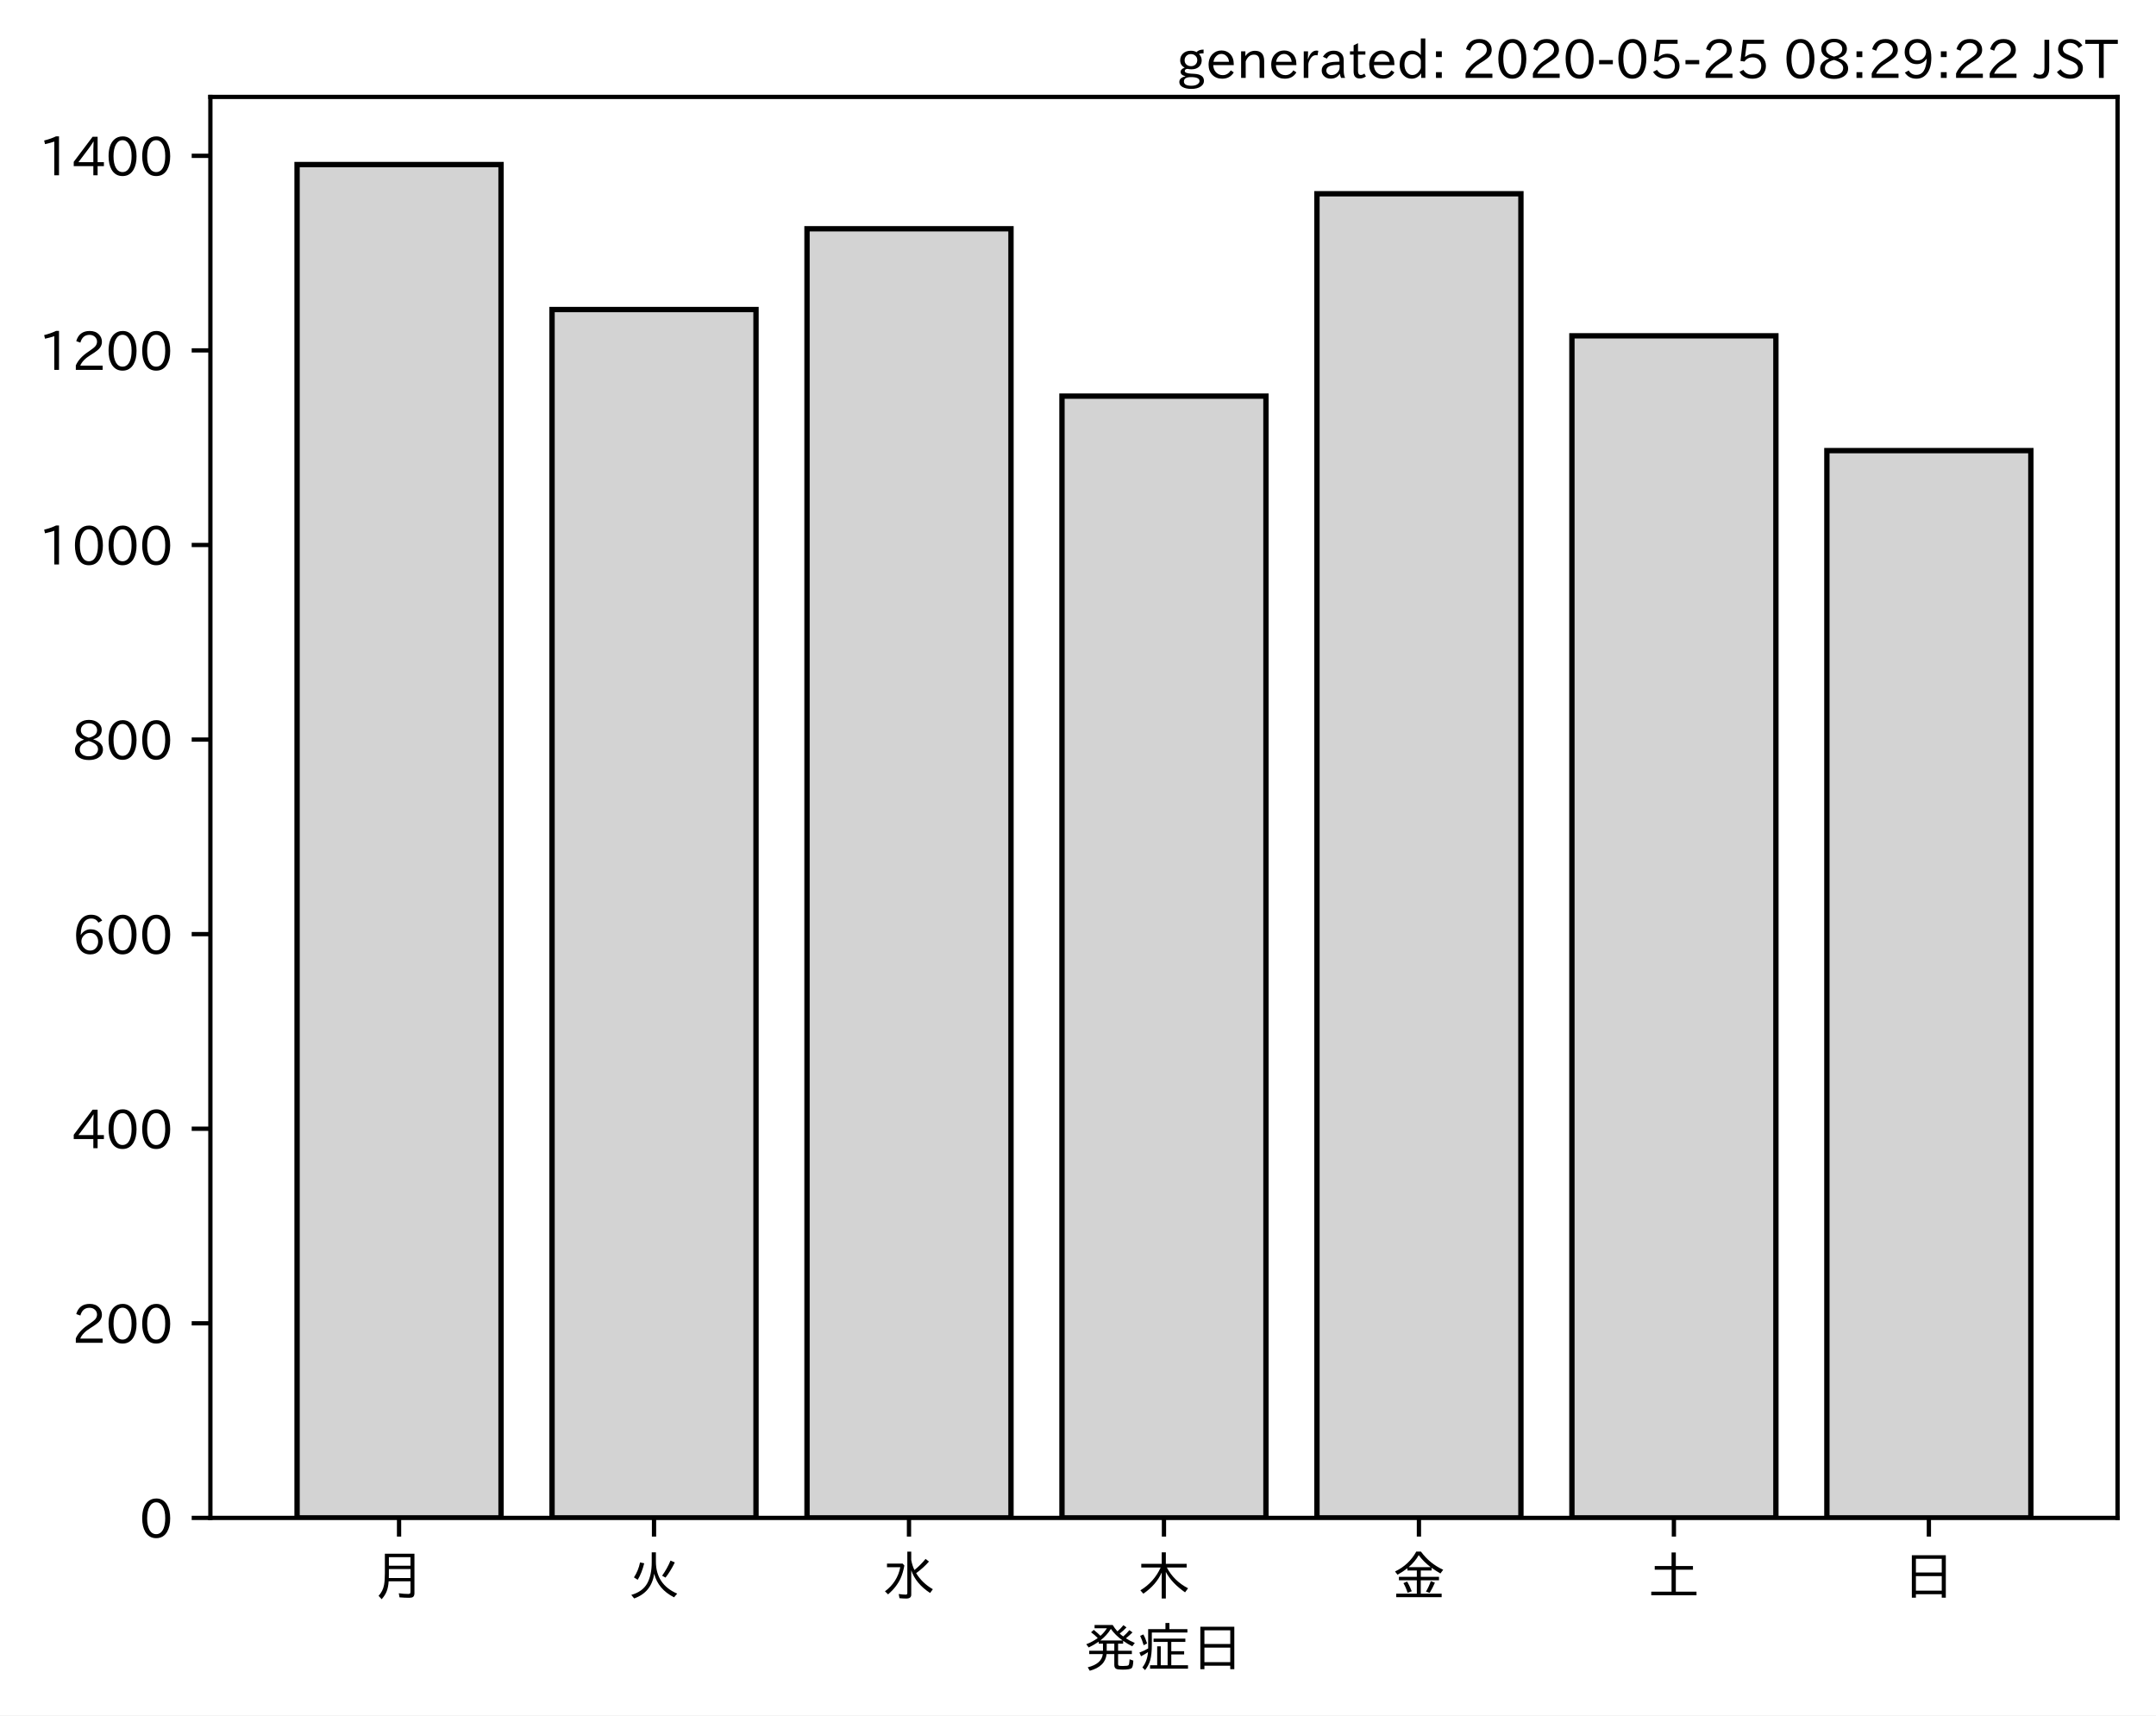
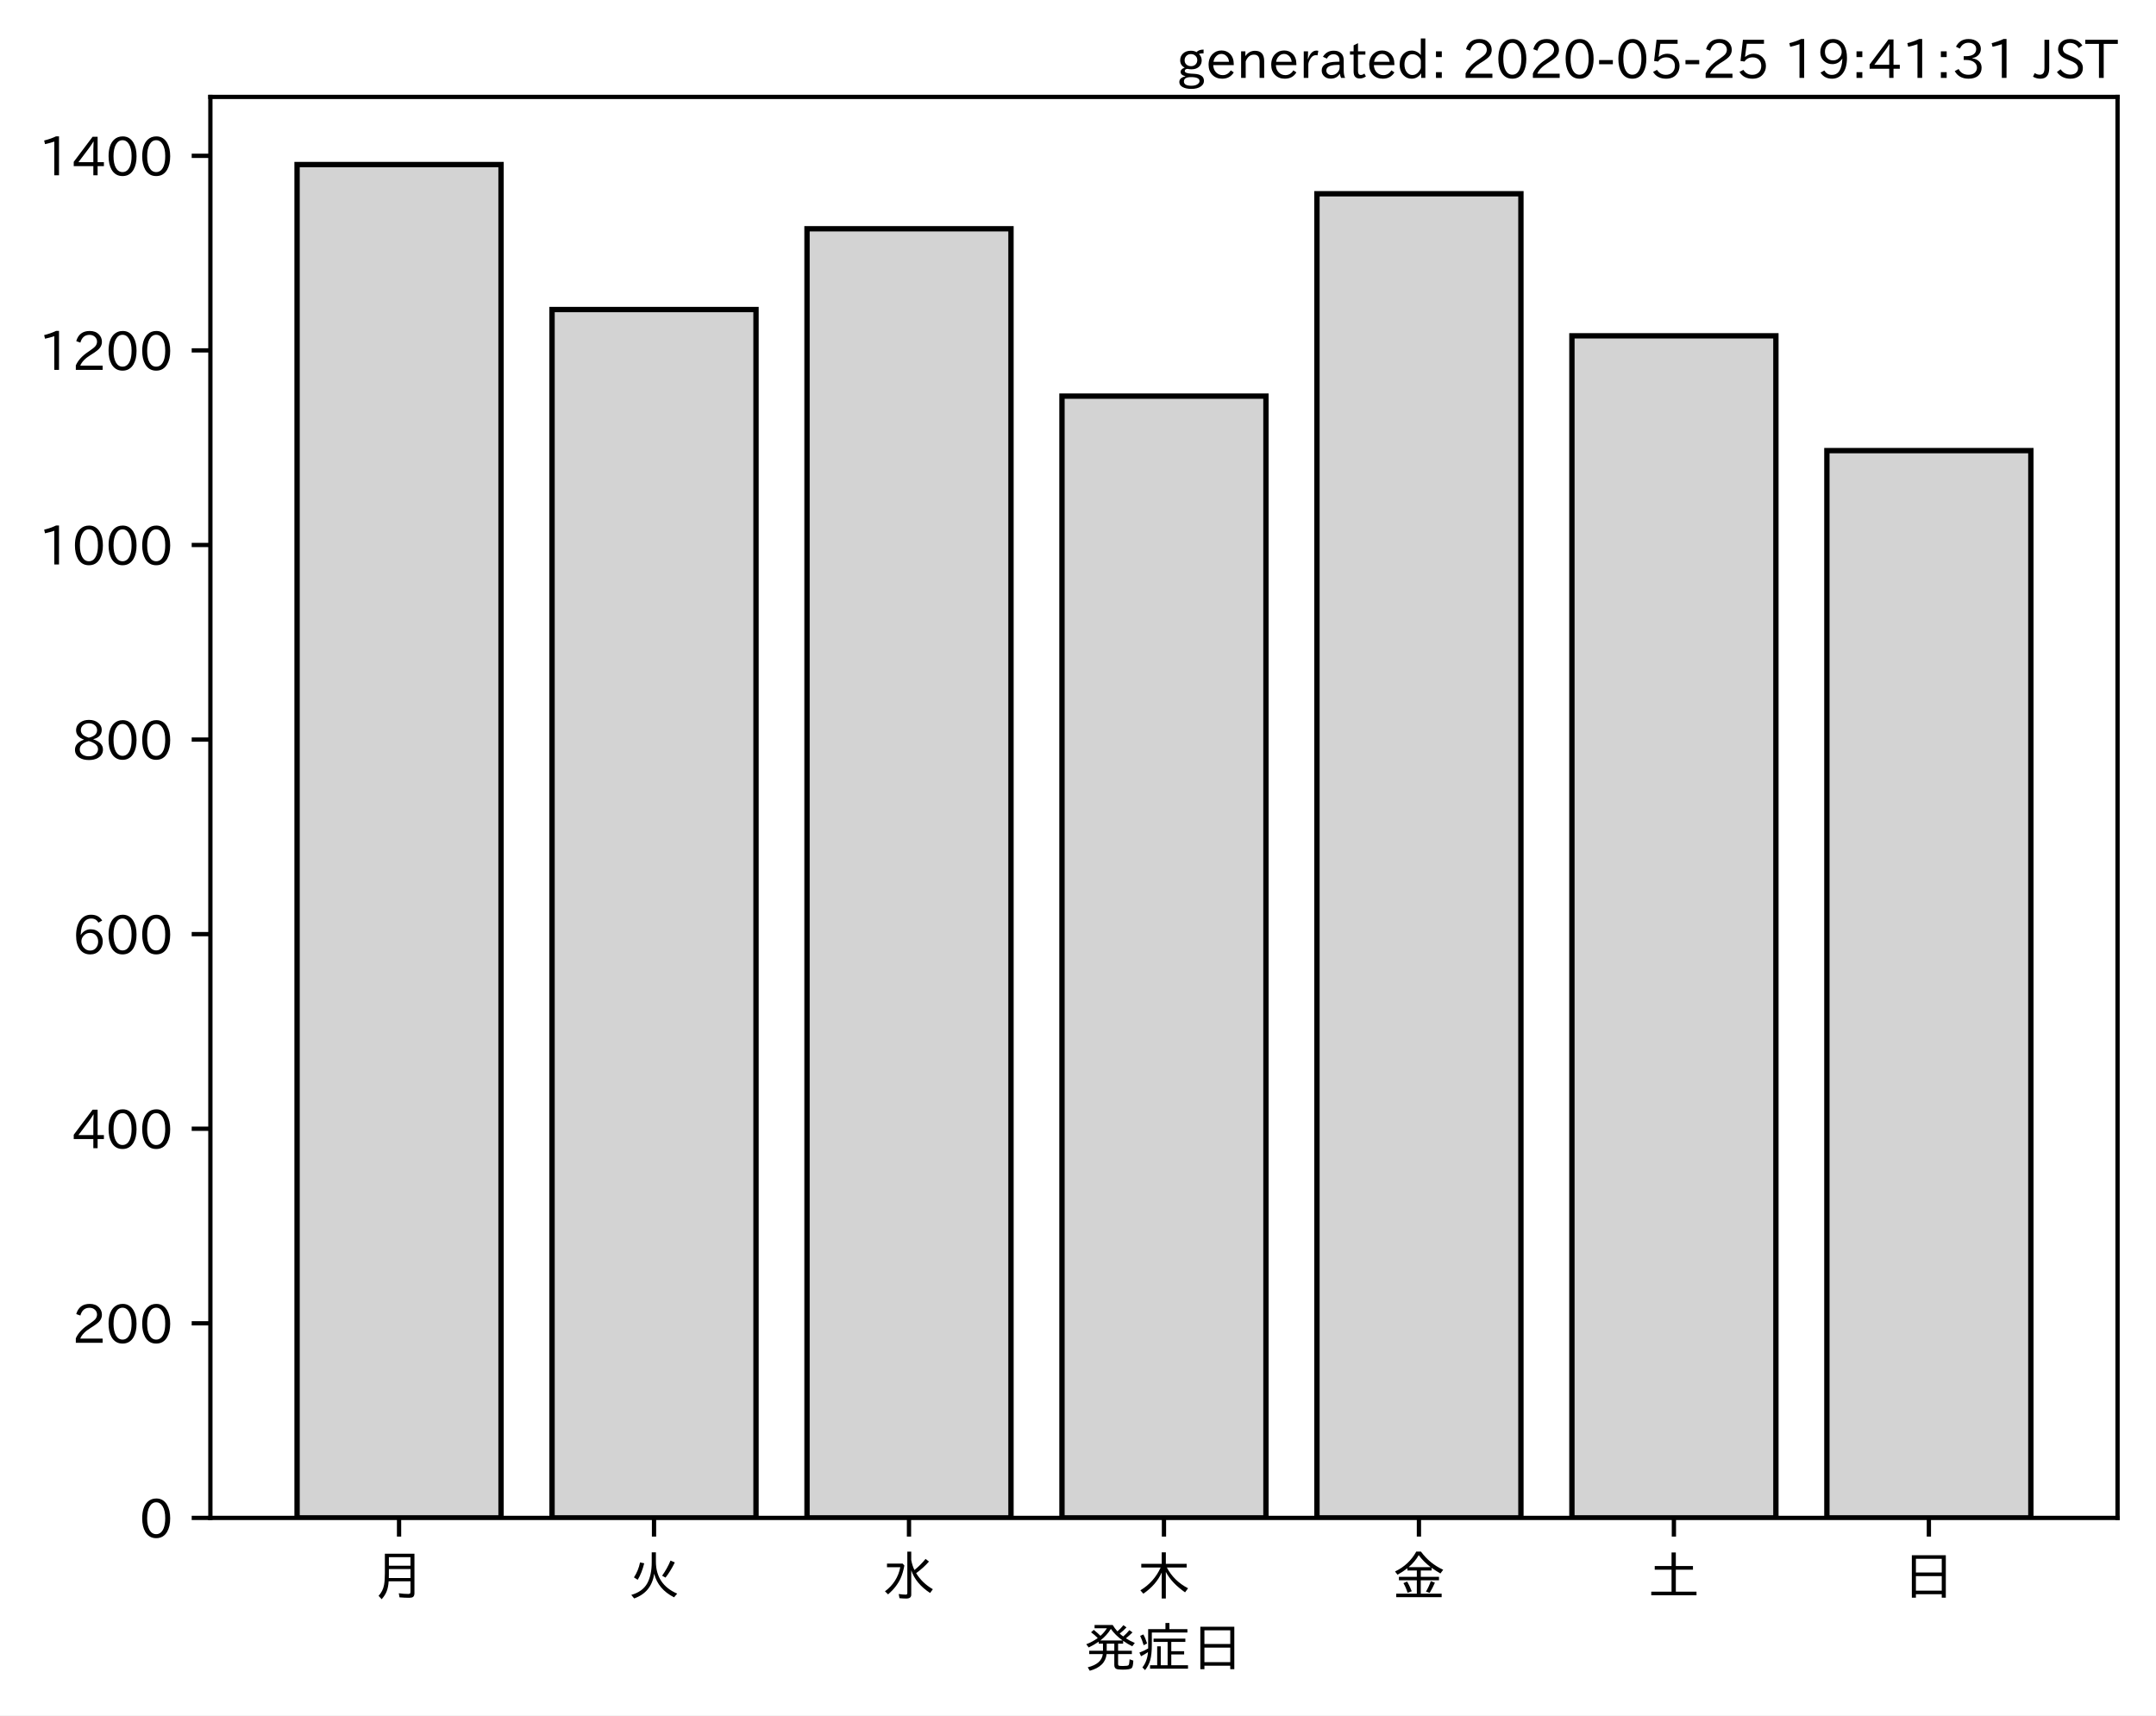
<svg xmlns="http://www.w3.org/2000/svg" xmlns:xlink="http://www.w3.org/1999/xlink" height="321.24pt" version="1.1" viewBox="0 0 403.714 321.24" width="403.714pt">
  <defs>
    <style type="text/css">
*{stroke-linecap:butt;stroke-linejoin:round;}
  </style>
  </defs>
  <g id="figure_1">
    <g id="patch_1">
      <path d="M 0 321.24  L 403.714 321.24  L 403.714 0  L 0 0  z " style="fill:#ffffff;" />
    </g>
    <g id="axes_1">
      <g id="patch_2">
        <path d="M 39.394 284.259  L 396.514 284.259  L 396.514 18.147  L 39.394 18.147  z " style="fill:#ffffff;" />
      </g>
      <g id="patch_3">
-         <path clip-path="url(#pc1879a689d)" d="M 55.626 284.259  L 93.821 284.259  L 93.821 30.819  L 55.626 30.819  z " style="fill:#d3d3d3;stroke:#000000;stroke-linejoin:miter;" />
+         <path clip-path="url(#p1bcd77f06c)" d="M 55.626 284.259  L 93.821 284.259  L 93.821 30.819  L 55.626 30.819  z " style="fill:#d3d3d3;stroke:#000000;stroke-linejoin:miter;" />
      </g>
      <g id="patch_4">
-         <path clip-path="url(#pc1879a689d)" d="M 103.37 284.259  L 141.564 284.259  L 141.564 57.966  L 103.37 57.966  z " style="fill:#d3d3d3;stroke:#000000;stroke-linejoin:miter;" />
+         <path clip-path="url(#p1bcd77f06c)" d="M 103.37 284.259  L 141.564 284.259  L 141.564 57.966  L 103.37 57.966  z " style="fill:#d3d3d3;stroke:#000000;stroke-linejoin:miter;" />
      </g>
      <g id="patch_5">
-         <path clip-path="url(#pc1879a689d)" d="M 151.113 284.259  L 189.308 284.259  L 189.308 42.844  L 151.113 42.844  z " style="fill:#d3d3d3;stroke:#000000;stroke-linejoin:miter;" />
+         <path clip-path="url(#p1bcd77f06c)" d="M 151.113 284.259  L 189.308 284.259  L 189.308 42.844  L 151.113 42.844  z " style="fill:#d3d3d3;stroke:#000000;stroke-linejoin:miter;" />
      </g>
      <g id="patch_6">
-         <path clip-path="url(#pc1879a689d)" d="M 198.856 284.259  L 237.051 284.259  L 237.051 74.182  L 198.856 74.182  z " style="fill:#d3d3d3;stroke:#000000;stroke-linejoin:miter;" />
+         <path clip-path="url(#p1bcd77f06c)" d="M 198.856 284.259  L 237.051 284.259  L 237.051 74.182  L 198.856 74.182  z " style="fill:#d3d3d3;stroke:#000000;stroke-linejoin:miter;" />
      </g>
      <g id="patch_7">
-         <path clip-path="url(#pc1879a689d)" d="M 246.6 284.259  L 284.794 284.259  L 284.794 36.285  L 246.6 36.285  z " style="fill:#d3d3d3;stroke:#000000;stroke-linejoin:miter;" />
+         <path clip-path="url(#p1bcd77f06c)" d="M 246.6 284.259  L 284.794 284.259  L 284.794 36.285  L 246.6 36.285  z " style="fill:#d3d3d3;stroke:#000000;stroke-linejoin:miter;" />
      </g>
      <g id="patch_8">
-         <path clip-path="url(#pc1879a689d)" d="M 294.343 284.259  L 332.538 284.259  L 332.538 62.886  L 294.343 62.886  z " style="fill:#d3d3d3;stroke:#000000;stroke-linejoin:miter;" />
+         <path clip-path="url(#p1bcd77f06c)" d="M 294.343 284.259  L 332.538 284.259  L 332.538 62.886  L 294.343 62.886  z " style="fill:#d3d3d3;stroke:#000000;stroke-linejoin:miter;" />
      </g>
      <g id="patch_9">
-         <path clip-path="url(#pc1879a689d)" d="M 342.086 284.259  L 380.281 284.259  L 380.281 84.385  L 342.086 84.385  z " style="fill:#d3d3d3;stroke:#000000;stroke-linejoin:miter;" />
+         <path clip-path="url(#p1bcd77f06c)" d="M 342.086 284.259  L 380.281 284.259  L 380.281 84.385  L 342.086 84.385  z " style="fill:#d3d3d3;stroke:#000000;stroke-linejoin:miter;" />
      </g>
      <g id="matplotlib.axis_1">
        <g id="xtick_1">
          <g id="line2d_1">
            <defs>
-               <path d="M 0 0  L 0 3.5  " id="m37b47b2b60" style="stroke:#000000;stroke-width:0.8;" />
-             </defs>
-             <g>
-               <use style="stroke:#000000;stroke-width:0.8;" x="74.724" xlink:href="#m37b47b2b60" y="284.259" />
+               <path d="M 0 0  L 0 3.5  " id="m83525550f6" style="stroke:#000000;stroke-width:0.8;" />
+             </defs>
+             <g>
+               <use style="stroke:#000000;stroke-width:0.8;" x="74.724" xlink:href="#m83525550f6" y="284.259" />
            </g>
          </g>
          <g id="text_1">
            <defs>
              <path d="M 78.812 77.875  L 78.812 4  Q 78.812 -1.219 76.078 -3.172  Q 73.969 -4.688 68.797 -4.688  Q 60.844 -4.688 50.828 -3.859  L 49.516 3.812  Q 58.594 2.484 67.094 2.484  Q 70.359 2.484 71.047 4.109  Q 71.391 4.891 71.391 6.844  L 71.391 26.125  L 30.516 26.125  Q 29.781 14.938 26.812 7.422  Q 24.031 0.094 17.438 -7.375  L 11.625 -0.984  Q 19.672 7.422 21.922 19.438  Q 23.438 27.688 23.438 41.406  L 23.438 77.875  z M 30.953 71.391  L 30.953 55.328  L 71.391 55.328  L 71.391 71.391  z M 30.953 49.125  L 30.953 39.938  Q 30.953 35.75 30.859 33.547  L 30.859 32.328  L 71.391 32.328  L 71.391 49.125  z " id="IPAexGothic-26376" />
            </defs>
            <g transform="translate(69.7238 298.7493)scale(0.1 -0.1)">
              <use xlink:href="#IPAexGothic-26376" />
            </g>
          </g>
        </g>
        <g id="xtick_2">
          <g id="line2d_2">
            <g>
-               <use style="stroke:#000000;stroke-width:0.8;" x="122.467" xlink:href="#m37b47b2b60" y="284.259" />
+               <use style="stroke:#000000;stroke-width:0.8;" x="122.467" xlink:href="#m83525550f6" y="284.259" />
            </g>
          </g>
          <g id="text_2">
            <defs>
              <path d="M 53.516 80.422  L 53.516 63.188  Q 53.516 20.359 93.406 3.078  L 87.5 -3.812  Q 57.672 11.328 50.297 40.375  Q 45.359 5.672 12.797 -5.906  L 7.422 0.688  Q 28.859 6.844 37.406 22.609  Q 45.703 37.844 45.703 62.016  L 45.703 80.422  z M 12.406 33.5  Q 20.703 46.141 23.828 61.531  L 31.641 59.906  Q 27 41.312 19.438 29  z M 65.141 36.625  Q 74.656 50.047 80.906 64.984  L 88.922 61.531  Q 81.109 45.406 71.531 33.109  z " id="IPAexGothic-28779" />
            </defs>
            <g transform="translate(117.4671 298.7493)scale(0.1 -0.1)">
              <use xlink:href="#IPAexGothic-28779" />
            </g>
          </g>
        </g>
        <g id="xtick_3">
          <g id="line2d_3">
            <g>
-               <use style="stroke:#000000;stroke-width:0.8;" x="170.21" xlink:href="#m37b47b2b60" y="284.259" />
+               <use style="stroke:#000000;stroke-width:0.8;" x="170.21" xlink:href="#m83525550f6" y="284.259" />
            </g>
          </g>
          <g id="text_3">
            <defs>
              <path d="M 54.203 65.922  Q 56.156 55.562 60.203 47.312  Q 71.578 56.453 81 68.109  L 87.406 63.188  Q 77.25 51.516 63.375 41.406  Q 75 22.609 94.672 11.375  L 89.5 4.297  Q 62.75 21.781 54.203 46.781  L 54.203 0.984  Q 54.203 -6.109 44.875 -6.109  Q 38.812 -6.109 32.172 -5.422  L 30.766 2.391  Q 38.422 1.219 44 1.219  Q 46.875 1.219 46.875 4.109  L 46.875 81.688  L 54.203 81.688  z M 8.797 59.281  L 38.094 59.281  L 41.359 55.766  Q 38.672 41.219 34.078 31.297  Q 26.656 15.375 10.891 1.703  L 4.984 7.422  Q 28.266 24.656 33.688 52.594  L 8.797 52.594  z " id="IPAexGothic-27700" />
            </defs>
            <g transform="translate(165.2104 298.7493)scale(0.1 -0.1)">
              <use xlink:href="#IPAexGothic-27700" />
            </g>
          </g>
        </g>
        <g id="xtick_4">
          <g id="line2d_4">
            <g>
-               <use style="stroke:#000000;stroke-width:0.8;" x="217.954" xlink:href="#m37b47b2b60" y="284.259" />
+               <use style="stroke:#000000;stroke-width:0.8;" x="217.954" xlink:href="#m83525550f6" y="284.259" />
            </g>
          </g>
          <g id="text_4">
            <defs>
              <path d="M 55.422 52  Q 68.5 27 95.125 13.094  L 89.5 5.516  Q 64.594 22.797 53.516 43.703  L 53.516 -6  L 45.797 -6  L 45.797 42.672  Q 35.5 19.578 11.422 2.984  L 5.812 9.281  Q 31.453 24.75 43.797 52  L 7.516 52  L 7.516 58.891  L 45.797 58.891  L 45.797 80.469  L 53.516 80.469  L 53.516 58.891  L 92.531 58.891  L 92.531 52  z " id="IPAexGothic-26408" />
            </defs>
            <g transform="translate(212.9538 298.7493)scale(0.1 -0.1)">
              <use xlink:href="#IPAexGothic-26408" />
            </g>
          </g>
        </g>
        <g id="xtick_5">
          <g id="line2d_5">
            <g>
-               <use style="stroke:#000000;stroke-width:0.8;" x="265.697" xlink:href="#m37b47b2b60" y="284.259" />
+               <use style="stroke:#000000;stroke-width:0.8;" x="265.697" xlink:href="#m83525550f6" y="284.259" />
            </g>
          </g>
          <g id="text_5">
            <defs>
              <path d="M 53.469 46.391  L 53.469 34.516  L 87.547 34.516  L 87.547 28.125  L 53.469 28.125  L 53.469 2.984  L 92.531 2.984  L 92.531 -3.516  L 7.516 -3.516  L 7.516 2.984  L 46.047 2.984  L 46.047 28.125  L 12.547 28.125  L 12.547 34.516  L 46.047 34.516  L 46.047 46.391  L 28.422 46.391  L 28.422 50.688  Q 19.734 43.891 9.906 38.531  L 5.219 44.578  Q 31.344 56.984 45.016 81.781  L 53.766 81.781  Q 70.359 59.234 95.453 47.797  L 90.234 40.828  Q 81.547 45.844 73.641 51.469  L 73.641 46.391  z M 72.016 52.688  Q 59.078 62.406 49.562 75.094  Q 42.828 63.141 30.812 52.688  z M 28.719 4.688  Q 26.078 13.719 21 22.797  L 27.875 25.688  Q 31.938 19.188 36.531 7.516  z M 63.188 6.891  Q 68.797 16.406 72.219 26.516  L 79.891 23.578  Q 75.922 14.156 70.125 4.5  z " id="IPAexGothic-37329" />
            </defs>
            <g transform="translate(260.6971 298.7493)scale(0.1 -0.1)">
              <use xlink:href="#IPAexGothic-37329" />
            </g>
          </g>
        </g>
        <g id="xtick_6">
          <g id="line2d_6">
            <g>
-               <use style="stroke:#000000;stroke-width:0.8;" x="313.44" xlink:href="#m37b47b2b60" y="284.259" />
+               <use style="stroke:#000000;stroke-width:0.8;" x="313.44" xlink:href="#m83525550f6" y="284.259" />
            </g>
          </g>
          <g id="text_6">
            <defs>
              <path d="M 45.609 54.781  L 45.609 80.172  L 53.609 80.172  L 53.609 54.781  L 85.688 54.781  L 85.688 47.906  L 53.609 47.906  L 53.609 6.781  L 92.328 6.781  L 92.328 0  L 7.625 0  L 7.625 6.781  L 45.609 6.781  L 45.609 47.906  L 14.109 47.906  L 14.109 54.781  z " id="IPAexGothic-22303" />
            </defs>
            <g transform="translate(308.4404 298.7493)scale(0.1 -0.1)">
              <use xlink:href="#IPAexGothic-22303" />
            </g>
          </g>
        </g>
        <g id="xtick_7">
          <g id="line2d_7">
            <g>
-               <use style="stroke:#000000;stroke-width:0.8;" x="361.184" xlink:href="#m37b47b2b60" y="284.259" />
+               <use style="stroke:#000000;stroke-width:0.8;" x="361.184" xlink:href="#m83525550f6" y="284.259" />
            </g>
          </g>
          <g id="text_7">
            <defs>
              <path d="M 81.734 75  L 81.734 -4.5  L 74.125 -4.5  L 74.125 2  L 25.734 2  L 25.734 -4.5  L 18.109 -4.5  L 18.109 75  z M 25.734 68.312  L 25.734 42.672  L 74.125 42.672  L 74.125 68.312  z M 25.734 35.891  L 25.734 8.688  L 74.125 8.688  L 74.125 35.891  z " id="IPAexGothic-26085" />
            </defs>
            <g transform="translate(356.1837 298.7493)scale(0.1 -0.1)">
              <use xlink:href="#IPAexGothic-26085" />
            </g>
          </g>
        </g>
        <g id="text_8">
          <defs>
            <path d="M 73.734 56.844  Q 80.609 62.75 85.203 68.609  L 91.109 64.406  Q 84.469 57.812 78.719 53.328  Q 85.938 48.688 95.406 44.625  L 90.625 38.375  Q 81.734 42.781 73.531 48.641  L 73.531 43.312  L 64.109 43.312  L 64.109 29.984  L 89.891 29.984  L 89.891 23.781  L 64.109 23.781  L 64.109 5.609  Q 64.109 2.484 65.719 2.047  Q 67.391 1.469 73.094 1.469  Q 82.125 1.469 83.594 2.984  Q 85.062 4.438 85.5 11.969  Q 85.5 13.484 85.594 14.062  L 92.625 11.578  Q 92.188 0.391 89.703 -2.203  Q 87.062 -5.328 72.609 -5.328  Q 63.812 -5.328 60.938 -4  Q 57.031 -2.344 57.031 3.328  L 57.031 23.781  L 42.578 23.781  Q 40.188 0.531 11.078 -7.422  L 7.281 -0.984  Q 33.25 5.422 35.5 23.781  L 10.016 23.781  L 10.016 29.984  L 35.797 29.984  L 35.797 43.312  L 27.781 43.312  L 27.781 47.016  Q 19.734 41.359 9.078 36.188  L 4.5 42.188  Q 16.312 46.734 25.984 53.812  Q 19.828 60.156 13.484 64.594  L 18.609 69.141  Q 26.516 62.594 31.109 58.016  Q 38.031 64.062 43.172 72.125  L 20.062 72.125  L 20.062 78.219  L 54 78.219  Q 58.203 71.344 62.891 66.312  Q 69.094 71.625 74.031 77.938  L 79.828 73.734  Q 74.172 67.625 67.094 62.203  Q 70.406 59.078 73.734 56.844  z M 57.031 43.312  L 42.781 43.312  L 42.781 29.984  L 57.031 29.984  z M 30.906 49.312  L 72.516 49.312  Q 58.688 59.281 50.594 71  Q 43.219 58.891 30.906 49.312  z " id="IPAexGothic-30330" />
            <path d="M 63.719 2.875  L 95.016 2.875  L 95.016 -3.516  L 23.969 -3.516  L 23.969 2.875  L 37.312 2.875  L 37.312 38.281  L 44 38.281  L 44 2.875  L 56.844 2.875  L 56.844 46.578  L 30.516 46.578  L 30.516 52.781  L 90.047 52.781  L 90.047 46.578  L 63.719 46.578  L 63.719 29.203  L 87.797 29.203  L 87.797 23.094  L 63.719 23.094  z M 60.203 70.516  L 93.891 70.516  L 93.891 64.109  L 27.297 64.109  L 27.297 41.406  Q 27.297 23.141 24.219 12.203  Q 21.391 2.25 14.594 -6.203  L 9.625 -1.172  Q 18.75 10.359 20.125 27.484  Q 15.438 24.125 7.078 19.734  L 4 26.609  Q 12.312 29.594 20.406 34.328  L 20.406 37.891  L 20.406 70.516  L 52.781 70.516  L 52.781 81.984  L 60.203 81.984  z M 12.016 40.375  Q 8.891 50.781 5.422 57.906  L 11.375 60.594  Q 15.234 53.859 18.406 43.703  z " id="IPAexGothic-30151" />
          </defs>
          <g transform="translate(202.9538 312.1399)scale(0.1 -0.1)">
            <use xlink:href="#IPAexGothic-30330" />
            <use x="100" xlink:href="#IPAexGothic-30151" />
            <use x="200" xlink:href="#IPAexGothic-26085" />
          </g>
        </g>
      </g>
      <g id="matplotlib.axis_2">
        <g id="ytick_1">
          <g id="line2d_8">
            <defs>
-               <path d="M 0 0  L -3.5 0  " id="mbe1afdc566" style="stroke:#000000;stroke-width:0.8;" />
-             </defs>
-             <g>
-               <use style="stroke:#000000;stroke-width:0.8;" x="39.394" xlink:href="#mbe1afdc566" y="284.259" />
+               <path d="M 0 0  L -3.5 0  " id="mbc442268b6" style="stroke:#000000;stroke-width:0.8;" />
+             </defs>
+             <g>
+               <use style="stroke:#000000;stroke-width:0.8;" x="39.394" xlink:href="#mbc442268b6" y="284.259" />
            </g>
          </g>
          <g id="text_9">
            <defs>
              <path d="M 31.844 73.828  Q 45.016 73.828 52.094 61.625  Q 57.719 51.953 57.719 36.625  Q 57.719 21.438 52.094 11.578  Q 45.125 -0.484 31.5 -0.484  Q 17.922 -0.484 10.938 11.578  Q 5.328 21.438 5.328 36.719  Q 5.328 58.016 15.625 67.719  Q 22.172 73.828 31.844 73.828  z M 31.5 66.656  Q 23.688 66.656 19.188 58.734  Q 14.594 50.734 14.594 36.625  Q 14.594 22.75 19.094 14.797  Q 23.641 6.984 31.5 6.984  Q 40.922 6.984 45.453 18.016  Q 48.438 25.344 48.438 37.109  Q 48.438 50.875 43.844 58.734  Q 39.203 66.656 31.5 66.656  z " id="IPAexGothic-48" />
            </defs>
            <g transform="translate(26.09531 288.0039)scale(0.1 -0.1)">
              <use xlink:href="#IPAexGothic-48" />
            </g>
          </g>
        </g>
        <g id="ytick_2">
          <g id="line2d_9">
            <g>
-               <use style="stroke:#000000;stroke-width:0.8;" x="39.394" xlink:href="#mbe1afdc566" y="247.819" />
+               <use style="stroke:#000000;stroke-width:0.8;" x="39.394" xlink:href="#mbc442268b6" y="247.819" />
            </g>
          </g>
          <g id="text_10">
            <defs>
              <path d="M 57.172 0.984  L 6.984 0.984  L 6.984 9.281  Q 12.891 23.047 29.594 34.422  L 32.375 36.281  Q 40.922 42.141 43.609 45.406  Q 46.688 49.266 46.688 53.812  Q 46.688 58.938 43.062 62.547  Q 39.062 66.547 32.562 66.547  Q 19.531 66.547 15.484 52  L 7.766 54.781  Q 13.328 73.828 33.062 73.828  Q 43.844 73.828 50.25 67.438  Q 55.859 61.672 55.859 53.516  Q 55.859 47.469 52.25 42.531  Q 48.922 37.75 36.969 30.281  L 34.859 29  Q 19.625 19.578 15.281 8.891  L 57.172 8.891  z " id="IPAexGothic-50" />
            </defs>
            <g transform="translate(13.49844 251.564)scale(0.1 -0.1)">
              <use xlink:href="#IPAexGothic-50" />
              <use x="62.988" xlink:href="#IPAexGothic-48" />
              <use x="125.977" xlink:href="#IPAexGothic-48" />
            </g>
          </g>
        </g>
        <g id="ytick_3">
          <g id="line2d_10">
            <g>
-               <use style="stroke:#000000;stroke-width:0.8;" x="39.394" xlink:href="#mbe1afdc566" y="211.379" />
+               <use style="stroke:#000000;stroke-width:0.8;" x="39.394" xlink:href="#mbc442268b6" y="211.379" />
            </g>
          </g>
          <g id="text_11">
            <defs>
              <path d="M 59.578 18.109  L 47.797 18.109  L 47.797 0.984  L 39.797 0.984  L 39.797 18.109  L 3.078 18.109  L 3.078 26.125  L 38.375 73.094  L 47.797 73.094  L 47.797 25.531  L 59.578 25.531  z M 40.281 64.203  L 39.984 64.203  Q 35.594 57.125 31.297 51.312  L 11.859 25.531  L 39.797 25.531  L 39.797 49.125  Q 39.797 54.391 40.281 64.203  z " id="IPAexGothic-52" />
            </defs>
            <g transform="translate(13.49844 215.124)scale(0.1 -0.1)">
              <use xlink:href="#IPAexGothic-52" />
              <use x="62.988" xlink:href="#IPAexGothic-48" />
              <use x="125.977" xlink:href="#IPAexGothic-48" />
            </g>
          </g>
        </g>
        <g id="ytick_4">
          <g id="line2d_11">
            <g>
-               <use style="stroke:#000000;stroke-width:0.8;" x="39.394" xlink:href="#mbe1afdc566" y="174.939" />
+               <use style="stroke:#000000;stroke-width:0.8;" x="39.394" xlink:href="#mbc442268b6" y="174.939" />
            </g>
          </g>
          <g id="text_12">
            <defs>
              <path d="M 16.5 36.375  Q 23.578 46.578 34.906 46.578  Q 45.406 46.578 51.812 39.266  Q 57.422 32.906 57.422 23.781  Q 57.422 13.812 51.125 6.781  Q 44.578 -0.484 34.031 -0.484  Q 21.484 -0.484 14.406 9.078  Q 7.516 18.406 7.516 34.812  Q 7.516 53.516 15.828 64.203  Q 23.344 73.828 35.5 73.828  Q 49.859 73.828 56.391 62.891  L 49.219 58.984  Q 45.219 66.656 35.938 66.656  Q 17.484 66.656 16.109 36.375  z M 33.453 39.797  Q 26.312 39.797 21.625 34.469  Q 17.438 29.688 17.438 24.078  Q 17.438 18.062 21.141 13.188  Q 26.125 6.688 33.734 6.688  Q 41.703 6.688 45.953 13.188  Q 48.828 17.625 48.828 23.484  Q 48.828 30.375 45.016 34.812  Q 40.625 39.797 33.453 39.797  z " id="IPAexGothic-54" />
            </defs>
            <g transform="translate(13.49844 178.684)scale(0.1 -0.1)">
              <use xlink:href="#IPAexGothic-54" />
              <use x="62.988" xlink:href="#IPAexGothic-48" />
              <use x="125.977" xlink:href="#IPAexGothic-48" />
            </g>
          </g>
        </g>
        <g id="ytick_5">
          <g id="line2d_12">
            <g>
-               <use style="stroke:#000000;stroke-width:0.8;" x="39.394" xlink:href="#mbe1afdc566" y="138.499" />
+               <use style="stroke:#000000;stroke-width:0.8;" x="39.394" xlink:href="#mbc442268b6" y="138.499" />
            </g>
          </g>
          <g id="text_13">
            <defs>
              <path d="M 39.703 37.891  Q 57.812 31.734 57.812 18.703  Q 57.812 8.453 48.438 3.078  Q 41.609 -0.875 31.5 -0.875  Q 21.344 -0.875 14.5 3.078  Q 5.422 8.297 5.422 18.406  Q 5.422 31.062 22.016 37.203  L 22.016 37.5  Q 7.516 42.719 7.516 54.828  Q 7.516 64.062 15.328 69.625  Q 21.969 74.312 31.547 74.312  Q 42.234 74.312 48.922 68.797  Q 55.516 63.578 55.516 55.719  Q 55.516 42.281 39.703 38.188  z M 31.594 41.016  Q 46.828 44.625 46.828 55.125  Q 46.828 61.188 41.797 64.844  Q 37.703 67.922 31.5 67.922  Q 25.094 67.922 20.797 64.5  Q 16.406 60.891 16.406 55.031  Q 16.406 49.219 21.094 45.703  Q 23.344 43.891 26.906 42.531  Q 31 40.875 31.594 41.016  z M 30.906 34.516  Q 14.406 30.172 14.406 19  Q 14.406 12.109 20.516 8.688  Q 25.094 6.109 31.391 6.109  Q 40.234 6.109 45.016 10.891  Q 48.531 14.406 48.531 19.531  Q 48.531 24.906 43.656 28.906  Q 40.766 31.156 36.719 32.812  Q 31.984 34.719 30.906 34.516  z " id="IPAexGothic-56" />
            </defs>
            <g transform="translate(13.49844 142.2441)scale(0.1 -0.1)">
              <use xlink:href="#IPAexGothic-56" />
              <use x="62.988" xlink:href="#IPAexGothic-48" />
              <use x="125.977" xlink:href="#IPAexGothic-48" />
            </g>
          </g>
        </g>
        <g id="ytick_6">
          <g id="line2d_13">
            <g>
-               <use style="stroke:#000000;stroke-width:0.8;" x="39.394" xlink:href="#mbe1afdc566" y="102.059" />
+               <use style="stroke:#000000;stroke-width:0.8;" x="39.394" xlink:href="#mbc442268b6" y="102.059" />
            </g>
          </g>
          <g id="text_14">
            <defs>
              <path d="M 38.484 0.984  L 29.688 0.984  L 29.688 64.109  Q 21.438 61.281 12.312 59.328  L 10.688 66.109  Q 23.734 69.391 32.906 73.922  L 38.484 73.922  z " id="IPAexGothic-49" />
            </defs>
            <g transform="translate(7.2 105.8041)scale(0.1 -0.1)">
              <use xlink:href="#IPAexGothic-49" />
              <use x="62.988" xlink:href="#IPAexGothic-48" />
              <use x="125.977" xlink:href="#IPAexGothic-48" />
              <use x="188.965" xlink:href="#IPAexGothic-48" />
            </g>
          </g>
        </g>
        <g id="ytick_7">
          <g id="line2d_14">
            <g>
-               <use style="stroke:#000000;stroke-width:0.8;" x="39.394" xlink:href="#mbe1afdc566" y="65.619" />
+               <use style="stroke:#000000;stroke-width:0.8;" x="39.394" xlink:href="#mbc442268b6" y="65.619" />
            </g>
          </g>
          <g id="text_15">
            <g transform="translate(7.2 69.36411)scale(0.1 -0.1)">
              <use xlink:href="#IPAexGothic-49" />
              <use x="62.988" xlink:href="#IPAexGothic-50" />
              <use x="125.977" xlink:href="#IPAexGothic-48" />
              <use x="188.965" xlink:href="#IPAexGothic-48" />
            </g>
          </g>
        </g>
        <g id="ytick_8">
          <g id="line2d_15">
            <g>
-               <use style="stroke:#000000;stroke-width:0.8;" x="39.394" xlink:href="#mbe1afdc566" y="29.179" />
+               <use style="stroke:#000000;stroke-width:0.8;" x="39.394" xlink:href="#mbc442268b6" y="29.179" />
            </g>
          </g>
          <g id="text_16">
            <g transform="translate(7.2 32.92414)scale(0.1 -0.1)">
              <use xlink:href="#IPAexGothic-49" />
              <use x="62.988" xlink:href="#IPAexGothic-52" />
              <use x="125.977" xlink:href="#IPAexGothic-48" />
              <use x="188.965" xlink:href="#IPAexGothic-48" />
            </g>
          </g>
        </g>
      </g>
      <g id="patch_10">
        <path d="M 39.394 284.259  L 39.394 18.147  " style="fill:none;stroke:#000000;stroke-linecap:square;stroke-linejoin:miter;stroke-width:0.8;" />
      </g>
      <g id="patch_11">
        <path d="M 396.514 284.259  L 396.514 18.147  " style="fill:none;stroke:#000000;stroke-linecap:square;stroke-linejoin:miter;stroke-width:0.8;" />
      </g>
      <g id="patch_12">
        <path d="M 39.394 284.259  L 396.514 284.259  " style="fill:none;stroke:#000000;stroke-linecap:square;stroke-linejoin:miter;stroke-width:0.8;" />
      </g>
      <g id="patch_13">
        <path d="M 39.394 18.147  L 396.514 18.147  " style="fill:none;stroke:#000000;stroke-linecap:square;stroke-linejoin:miter;stroke-width:0.8;" />
      </g>
    </g>
    <g id="text_17">
      <defs>
        <path d="M 20.797 17.969  Q 15.719 17.531 15.719 14.062  Q 15.719 9.578 27.547 8.984  L 33.297 8.688  Q 51.609 7.766 51.609 -4.594  Q 51.609 -10.938 45.703 -14.984  Q 39.359 -19.578 28.031 -19.578  Q 17.781 -19.578 11.531 -16.062  Q 5.516 -12.641 5.516 -6.688  Q 5.516 1.312 16.797 3.859  L 16.797 4.203  Q 7.906 6.453 7.906 12.156  Q 7.906 17.438 15.531 20.266  Q 7.125 24.609 7.125 34.078  Q 7.125 41.406 12.016 46.297  Q 17.625 51.906 27.156 51.906  Q 33.203 51.906 37.844 49.266  Q 41.406 53.953 50.922 54.109  L 50.922 47.078  Q 44.344 46.922 42.234 45.906  Q 47.406 40.828 47.406 33.891  Q 47.406 27 42.719 22.266  Q 37.5 17.094 28.328 17.094  Q 24.422 17.094 20.797 17.969  z M 27.094 45.609  Q 22.016 45.609 18.703 42.281  Q 15.438 39.016 15.438 34.078  Q 15.438 29.25 18.5 26.312  Q 21.828 23 27.438 23  Q 32.719 23 35.891 26.219  Q 39.109 29.391 39.109 34.422  Q 39.109 39.016 35.891 42.188  Q 32.516 45.609 27.094 45.609  z M 27.391 2.484  Q 14.109 2.484 14.109 -5.719  Q 14.109 -13.672 28.125 -13.672  Q 37.156 -13.672 41.219 -9.469  Q 43.312 -7.516 43.312 -4.891  Q 43.312 2.484 27.391 2.484  z " id="IPAexGothic-103" />
        <path d="M 13.484 24.906  Q 13.922 16.266 18.891 11.281  Q 23.969 6.203 31.203 6.203  Q 40.719 6.203 46.297 15.094  L 51.906 11.375  Q 44.828 -0.484 30.172 -0.484  Q 19.094 -0.484 11.969 6.594  Q 4.781 13.812 4.781 25.641  Q 4.781 38.188 12.312 45.703  Q 19 52.391 29 52.391  Q 38.422 52.391 44.781 46.188  Q 51.906 38.969 51.906 26.906  L 51.906 24.906  z M 43.062 31.203  Q 42.328 37.984 38.281 41.891  Q 34.281 45.906 28.812 45.906  Q 22.469 45.906 17.969 40.484  Q 14.891 36.812 13.969 31.203  z " id="IPAexGothic-101" />
        <path d="M 52 0.984  L 43.406 0.984  L 43.406 31.891  Q 43.406 44.578 32.906 44.578  Q 22.312 44.578 17.391 31.891  L 17.391 0.984  L 8.797 0.984  L 8.797 50.781  L 16.797 50.781  L 16.797 41.797  Q 23.828 51.812 34.719 51.812  Q 52 51.812 52 32.375  z " id="IPAexGothic-110" />
        <path d="M 36.078 51.812  L 34.578 43.266  Q 32.906 43.609 31.594 43.609  Q 25.828 43.609 22.078 38.188  Q 17.391 31.344 17.391 26.172  L 17.391 0.984  L 8.797 0.984  L 8.797 50.781  L 16.891 50.781  L 16.5 35.984  L 16.703 35.984  Q 22.219 52.203 32.766 52.203  Q 34.469 52.203 36.078 51.812  z " id="IPAexGothic-114" />
        <path d="M 49.312 0.984  L 41.75 0.984  Q 39.984 4.734 39.547 8.688  L 39.203 8.688  Q 33.547 -0.391 22.312 -0.391  Q 14.594 -0.391 9.719 4.5  Q 5.422 8.797 5.422 14.984  Q 5.422 30.422 32.031 31.203  L 38.719 31.391  L 38.719 33.984  Q 38.719 39.203 35.75 42.188  Q 32.625 45.312 27.734 45.312  Q 19.344 45.312 15.141 37.156  L 7.719 40.578  Q 14.656 52 27.938 52  Q 37.109 52 42.047 46.875  Q 46.625 42.281 46.625 33.891  L 46.625 15.578  Q 46.625 6.25 49.312 0.984  z M 38.922 25.391  L 33.453 25.297  Q 14.109 24.859 14.109 14.891  Q 14.109 11.375 16.406 9.078  Q 19.234 6.297 23.828 6.297  Q 30.219 6.297 34.906 10.984  Q 38.922 15.141 38.922 21  z " id="IPAexGothic-97" />
        <path d="M 33.203 3.766  Q 27.641 -0.094 21.828 -0.094  Q 10.203 -0.094 10.203 12.984  L 10.203 44.672  L 3.422 44.672  L 3.422 50.781  L 10.203 50.781  L 10.203 61.969  L 18.406 66.062  L 18.406 50.781  L 32.234 50.781  L 32.234 44.672  L 18.406 44.672  L 18.406 14.156  Q 18.406 6.5 23.641 6.5  Q 27.156 6.5 30.328 9.188  z " id="IPAexGothic-116" />
        <path d="M 52.984 0.984  L 45.172 0.984  L 45.172 9.672  Q 38.141 -0.484 27.391 -0.484  Q 18.453 -0.484 12.312 5.812  Q 4.891 13.188 4.891 25.984  Q 4.891 38.531 12.062 45.906  Q 18.266 52.203 27.391 52.203  Q 37.25 52.203 44.484 43.891  L 44.484 74.906  L 52.984 74.906  z M 44.484 20.359  L 44.484 32.766  Q 44.484 37.703 38.375 42.281  Q 34.078 45.406 28.953 45.406  Q 23.188 45.406 19.188 41.406  Q 13.875 36.078 13.875 26.219  Q 13.875 17.328 18.266 11.719  Q 22.516 6.391 28.859 6.391  Q 36.281 6.391 41.5 13.672  Q 44.484 17.719 44.484 20.359  z " id="IPAexGothic-100" />
        <path d="M 21.391 39.984  L 10.5 39.984  L 10.5 50.781  L 21.391 50.781  z M 21.391 0.984  L 10.5 0.984  L 10.5 11.766  L 21.391 11.766  z " id="IPAexGothic-58" />
        <path id="IPAexGothic-32" />
        <path d="M 30.766 26.609  L 4.984 26.609  L 4.984 34.422  L 30.766 34.422  z " id="IPAexGothic-45" />
        <path d="M 18.406 40.672  Q 25.531 46.297 33.938 46.297  Q 44 46.297 50.641 39.5  Q 56.844 33.016 56.844 23.391  Q 56.844 14.656 51.516 8.016  Q 44.828 -0.484 31.734 -0.484  Q 14.984 -0.484 7.328 12.25  L 14.656 16.062  Q 20.453 6.781 31.453 6.781  Q 38.531 6.781 43.266 11.188  Q 48.141 15.828 48.141 23.484  Q 48.141 30.719 43.844 35.016  Q 39.359 39.5 32.125 39.5  Q 21.969 39.5 16.75 31.688  L 9.234 32.672  L 13.812 72.406  L 53.219 72.406  L 53.219 64.891  L 20.953 64.891  L 17.719 40.672  z " id="IPAexGothic-53" />
        <path d="M 46.625 36.812  Q 39.75 26.812 28.328 26.812  Q 19.578 26.812 13.234 32.125  Q 5.719 38.422 5.719 49.422  Q 5.719 59.578 12.016 66.656  Q 18.453 73.828 29.203 73.828  Q 43.75 73.828 50.641 61.719  Q 55.609 52.781 55.609 38.625  Q 55.609 19.531 47.516 9.188  Q 39.891 -0.484 27.641 -0.484  Q 13.422 -0.484 6.109 10.984  L 13.328 14.891  Q 18.062 6.688 27.391 6.688  Q 45.656 6.688 47.016 36.812  z M 29.5 66.844  Q 22.656 66.844 18.312 61.719  Q 14.406 57.078 14.406 50  Q 14.406 42.828 18.109 38.719  Q 22.406 33.797 29.781 33.797  Q 37.984 33.797 42.625 40.188  Q 45.703 44.484 45.703 49.516  Q 45.703 55.516 42.094 60.359  Q 37.109 66.844 29.5 66.844  z " id="IPAexGothic-57" />
+         <path d="M 37.203 37.797  Q 54.781 34.625 54.781 19.969  Q 54.781 11.188 48.875 5.562  Q 42.328 -0.484 30.375 -0.484  Q 12.453 -0.484 4.5 13.766  L 11.812 17.672  Q 17.328 6.891 30.281 6.891  Q 37.891 6.891 42.094 10.797  Q 46.094 14.5 46.094 20.172  Q 46.094 26.859 40.094 30.906  Q 34.625 34.578 25.688 34.578  L 21.297 34.578  L 21.297 41.703  L 25.875 41.703  Q 34.859 41.703 39.594 45.125  Q 44.672 48.734 44.672 54.828  Q 44.672 61.469 38.969 64.656  Q 35.297 66.844 30.172 66.844  Q 19.344 66.844 14.109 55.906  L 6.781 59.422  Q 14.016 73.828 30.281 73.828  Q 40.578 73.828 46.969 68.656  Q 53.375 63.578 53.375 55.219  Q 53.375 47.312 47.172 42.281  Q 43.172 39.062 37.203 38.188  z " id="IPAexGothic-51" />
        <path d="M 28.422 72.406  L 28.422 19.281  Q 28.422 -0.484 11.922 -0.484  Q 4.734 -0.484 -1.953 3.266  L 1.312 10.062  Q 5.906 6.984 10.844 6.984  Q 19.531 6.984 19.531 18.797  L 19.531 72.406  z " id="IPAexGothic-74" />
        <path d="M 45.609 56.891  Q 40.047 66.547 28.953 66.547  Q 22.703 66.547 18.953 62.641  Q 16.062 59.422 16.062 55.219  Q 16.062 50.594 19.781 47.609  Q 22.562 45.516 31 42  L 34.375 40.578  Q 45.703 36.031 49.859 30.516  Q 53.469 25.688 53.469 19.672  Q 53.469 10.062 46.391 4.5  Q 39.984 -0.484 30.172 -0.484  Q 13.766 -0.484 4.891 11.969  L 11.766 17.188  Q 18.797 7.172 30.281 7.172  Q 35.75 7.172 39.594 9.766  Q 44.391 13.234 44.391 19  Q 44.391 23.484 40.875 27  Q 37.109 30.609 27 34.469  L 24.078 35.594  Q 7.078 42.094 7.078 54.391  Q 7.078 62.594 12.594 67.922  Q 18.797 73.828 29.109 73.828  Q 44.391 73.828 52.484 61.812  z " id="IPAexGothic-83" />
        <path d="M 60.406 64.703  L 33.984 64.703  L 33.984 0.984  L 25.094 0.984  L 25.094 64.703  L -0.484 64.703  L -0.484 72.406  L 60.406 72.406  z " id="IPAexGothic-84" />
      </defs>
      <g transform="translate(220.2794 14.69063)scale(0.1 -0.1)">
        <use xlink:href="#IPAexGothic-103" />
        <use x="55.518" xlink:href="#IPAexGothic-101" />
        <use x="112.402" xlink:href="#IPAexGothic-110" />
        <use x="172.803" xlink:href="#IPAexGothic-101" />
        <use x="229.688" xlink:href="#IPAexGothic-114" />
        <use x="266.699" xlink:href="#IPAexGothic-97" />
        <use x="321.68" xlink:href="#IPAexGothic-116" />
        <use x="356.299" xlink:href="#IPAexGothic-101" />
        <use x="413.184" xlink:href="#IPAexGothic-100" />
        <use x="475.586" xlink:href="#IPAexGothic-58" />
        <use x="507.568" xlink:href="#IPAexGothic-32" />
        <use x="534.57" xlink:href="#IPAexGothic-50" />
        <use x="597.559" xlink:href="#IPAexGothic-48" />
        <use x="660.547" xlink:href="#IPAexGothic-50" />
        <use x="723.535" xlink:href="#IPAexGothic-48" />
        <use x="786.523" xlink:href="#IPAexGothic-45" />
        <use x="822.314" xlink:href="#IPAexGothic-48" />
        <use x="885.303" xlink:href="#IPAexGothic-53" />
        <use x="948.291" xlink:href="#IPAexGothic-45" />
        <use x="984.082" xlink:href="#IPAexGothic-50" />
        <use x="1047.07" xlink:href="#IPAexGothic-53" />
        <use x="1110.059" xlink:href="#IPAexGothic-32" />
-         <use x="1137.061" xlink:href="#IPAexGothic-48" />
-         <use x="1200.049" xlink:href="#IPAexGothic-56" />
+         <use x="1137.061" xlink:href="#IPAexGothic-49" />
+         <use x="1200.049" xlink:href="#IPAexGothic-57" />
        <use x="1263.037" xlink:href="#IPAexGothic-58" />
-         <use x="1295.02" xlink:href="#IPAexGothic-50" />
-         <use x="1358.008" xlink:href="#IPAexGothic-57" />
+         <use x="1295.02" xlink:href="#IPAexGothic-52" />
+         <use x="1358.008" xlink:href="#IPAexGothic-49" />
        <use x="1420.996" xlink:href="#IPAexGothic-58" />
-         <use x="1452.979" xlink:href="#IPAexGothic-50" />
-         <use x="1515.967" xlink:href="#IPAexGothic-50" />
+         <use x="1452.979" xlink:href="#IPAexGothic-51" />
+         <use x="1515.967" xlink:href="#IPAexGothic-49" />
        <use x="1578.955" xlink:href="#IPAexGothic-32" />
        <use x="1605.957" xlink:href="#IPAexGothic-74" />
        <use x="1643.945" xlink:href="#IPAexGothic-83" />
        <use x="1702.441" xlink:href="#IPAexGothic-84" />
      </g>
    </g>
  </g>
  <defs>
-     <clipPath id="pc1879a689d">
+     <clipPath id="p1bcd77f06c">
      <rect height="266.112" width="357.12" x="39.394" y="18.147" />
    </clipPath>
  </defs>
</svg>
